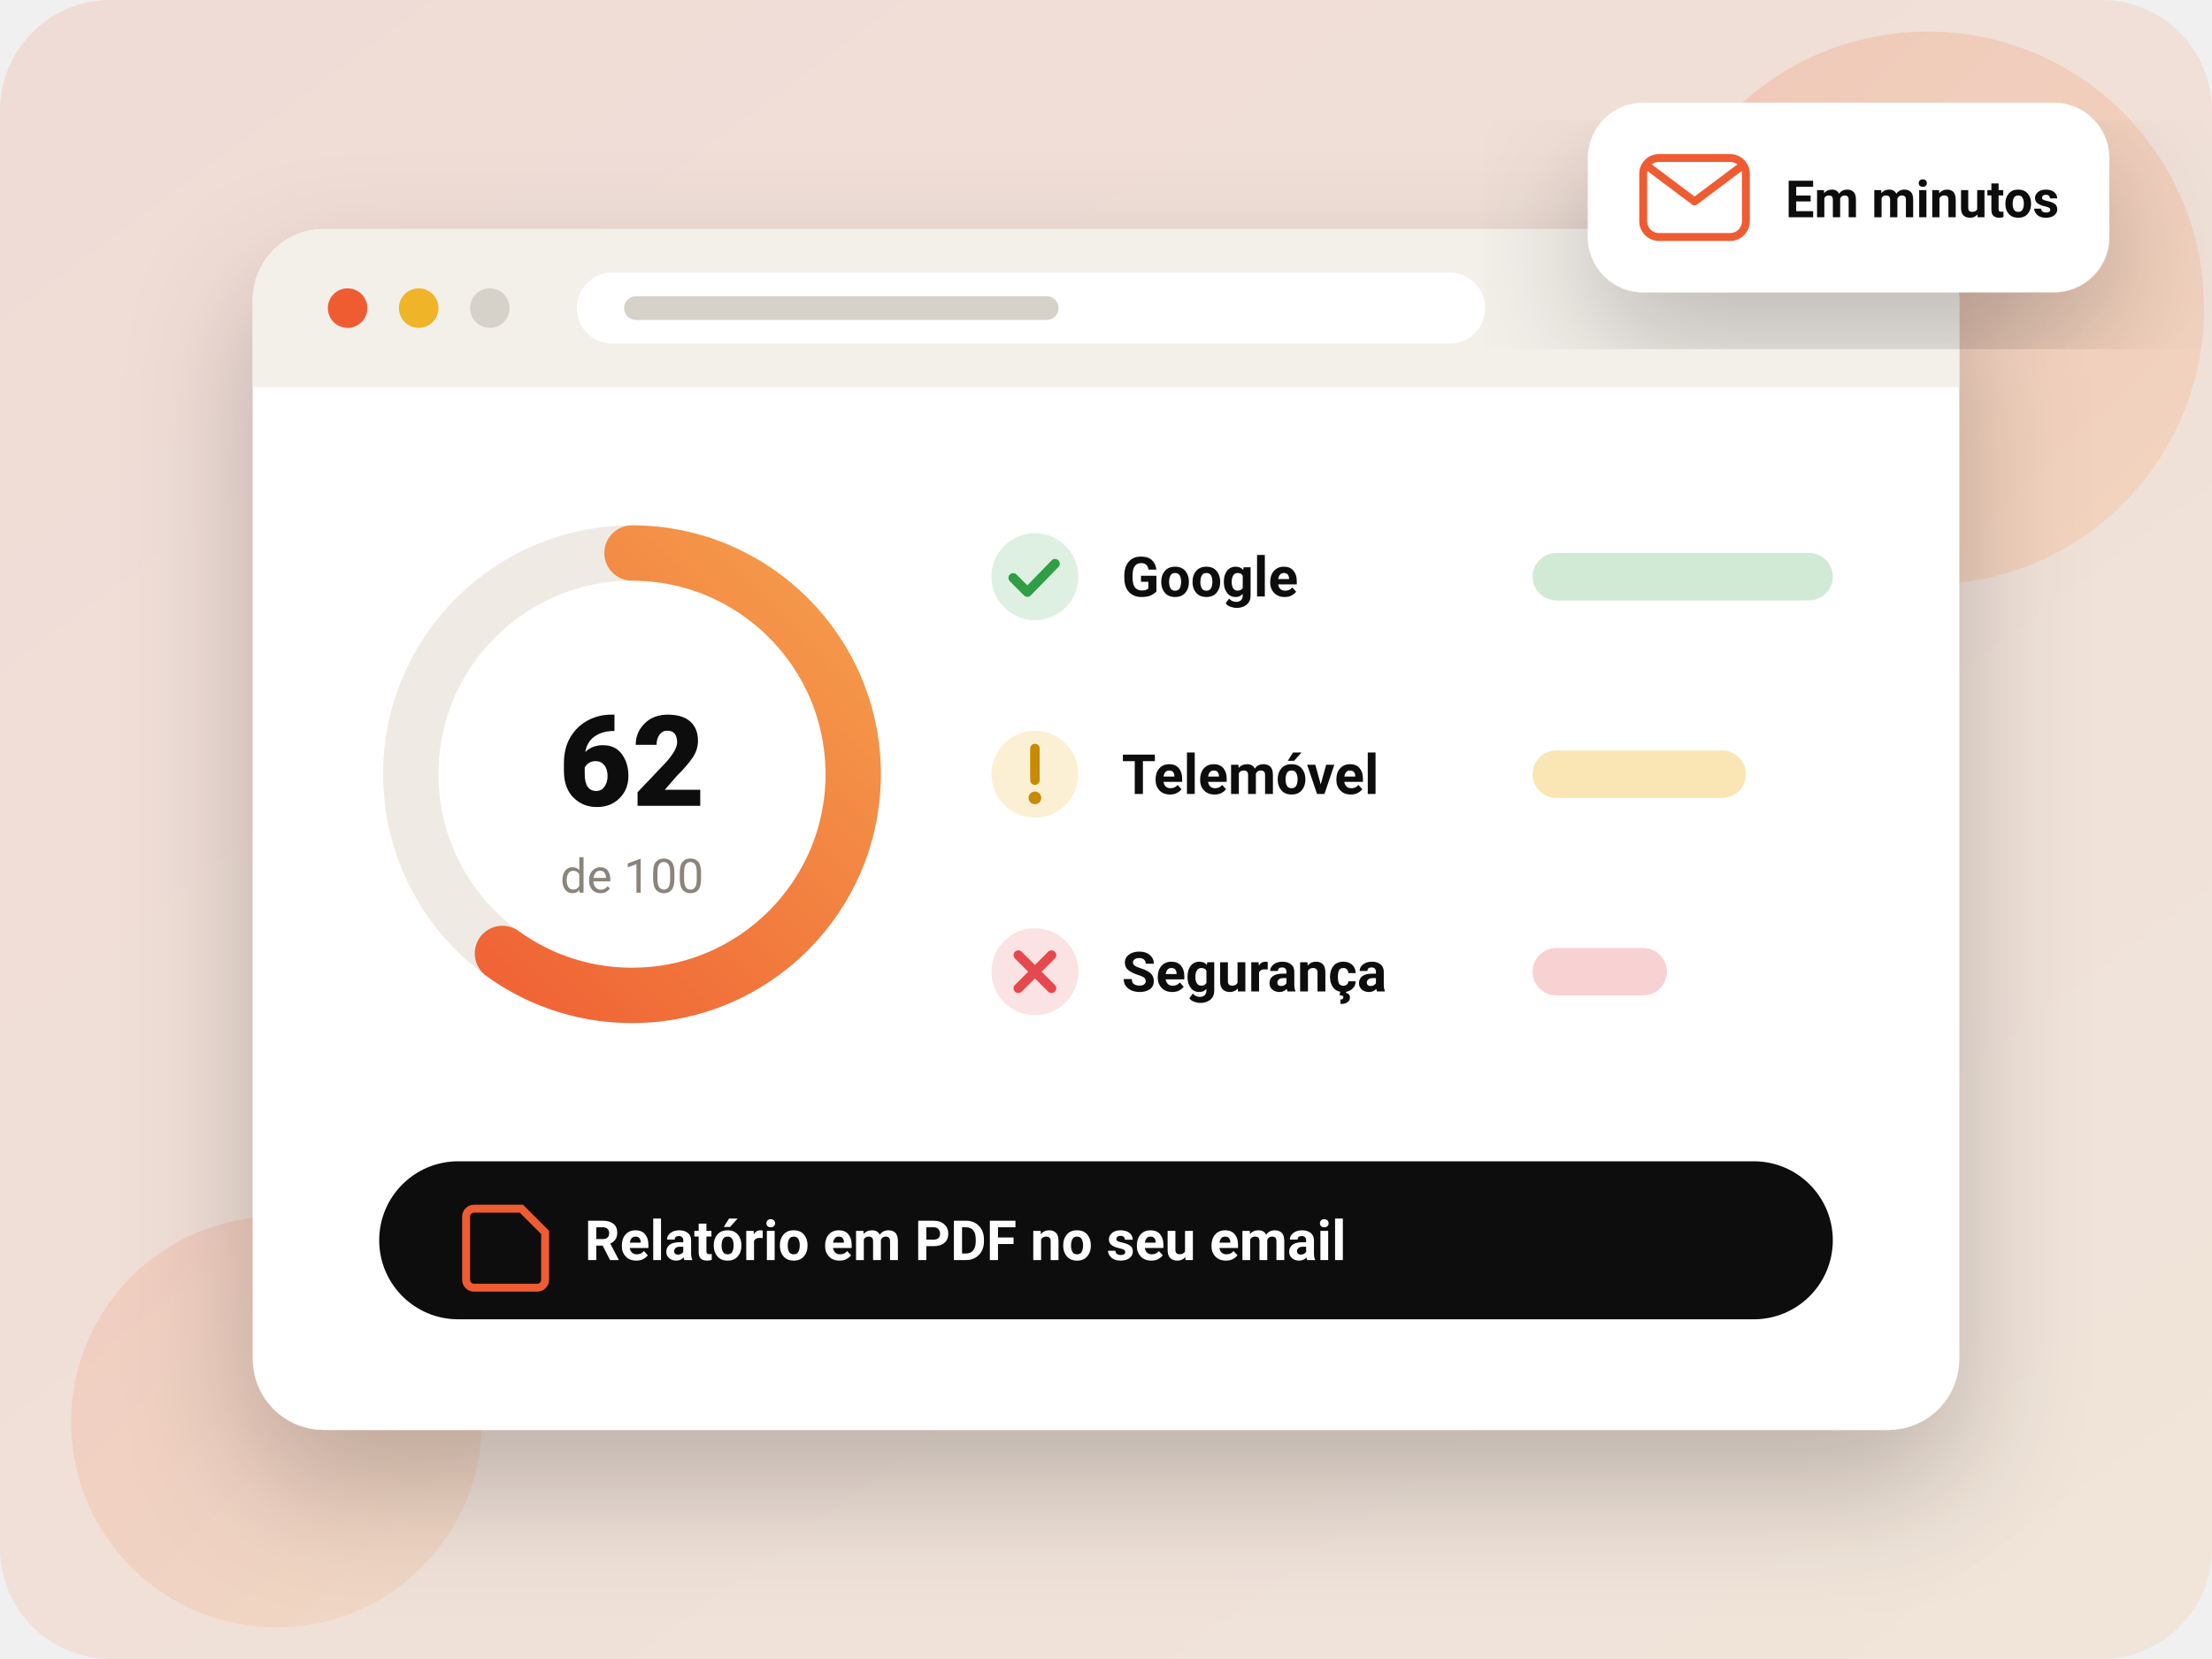
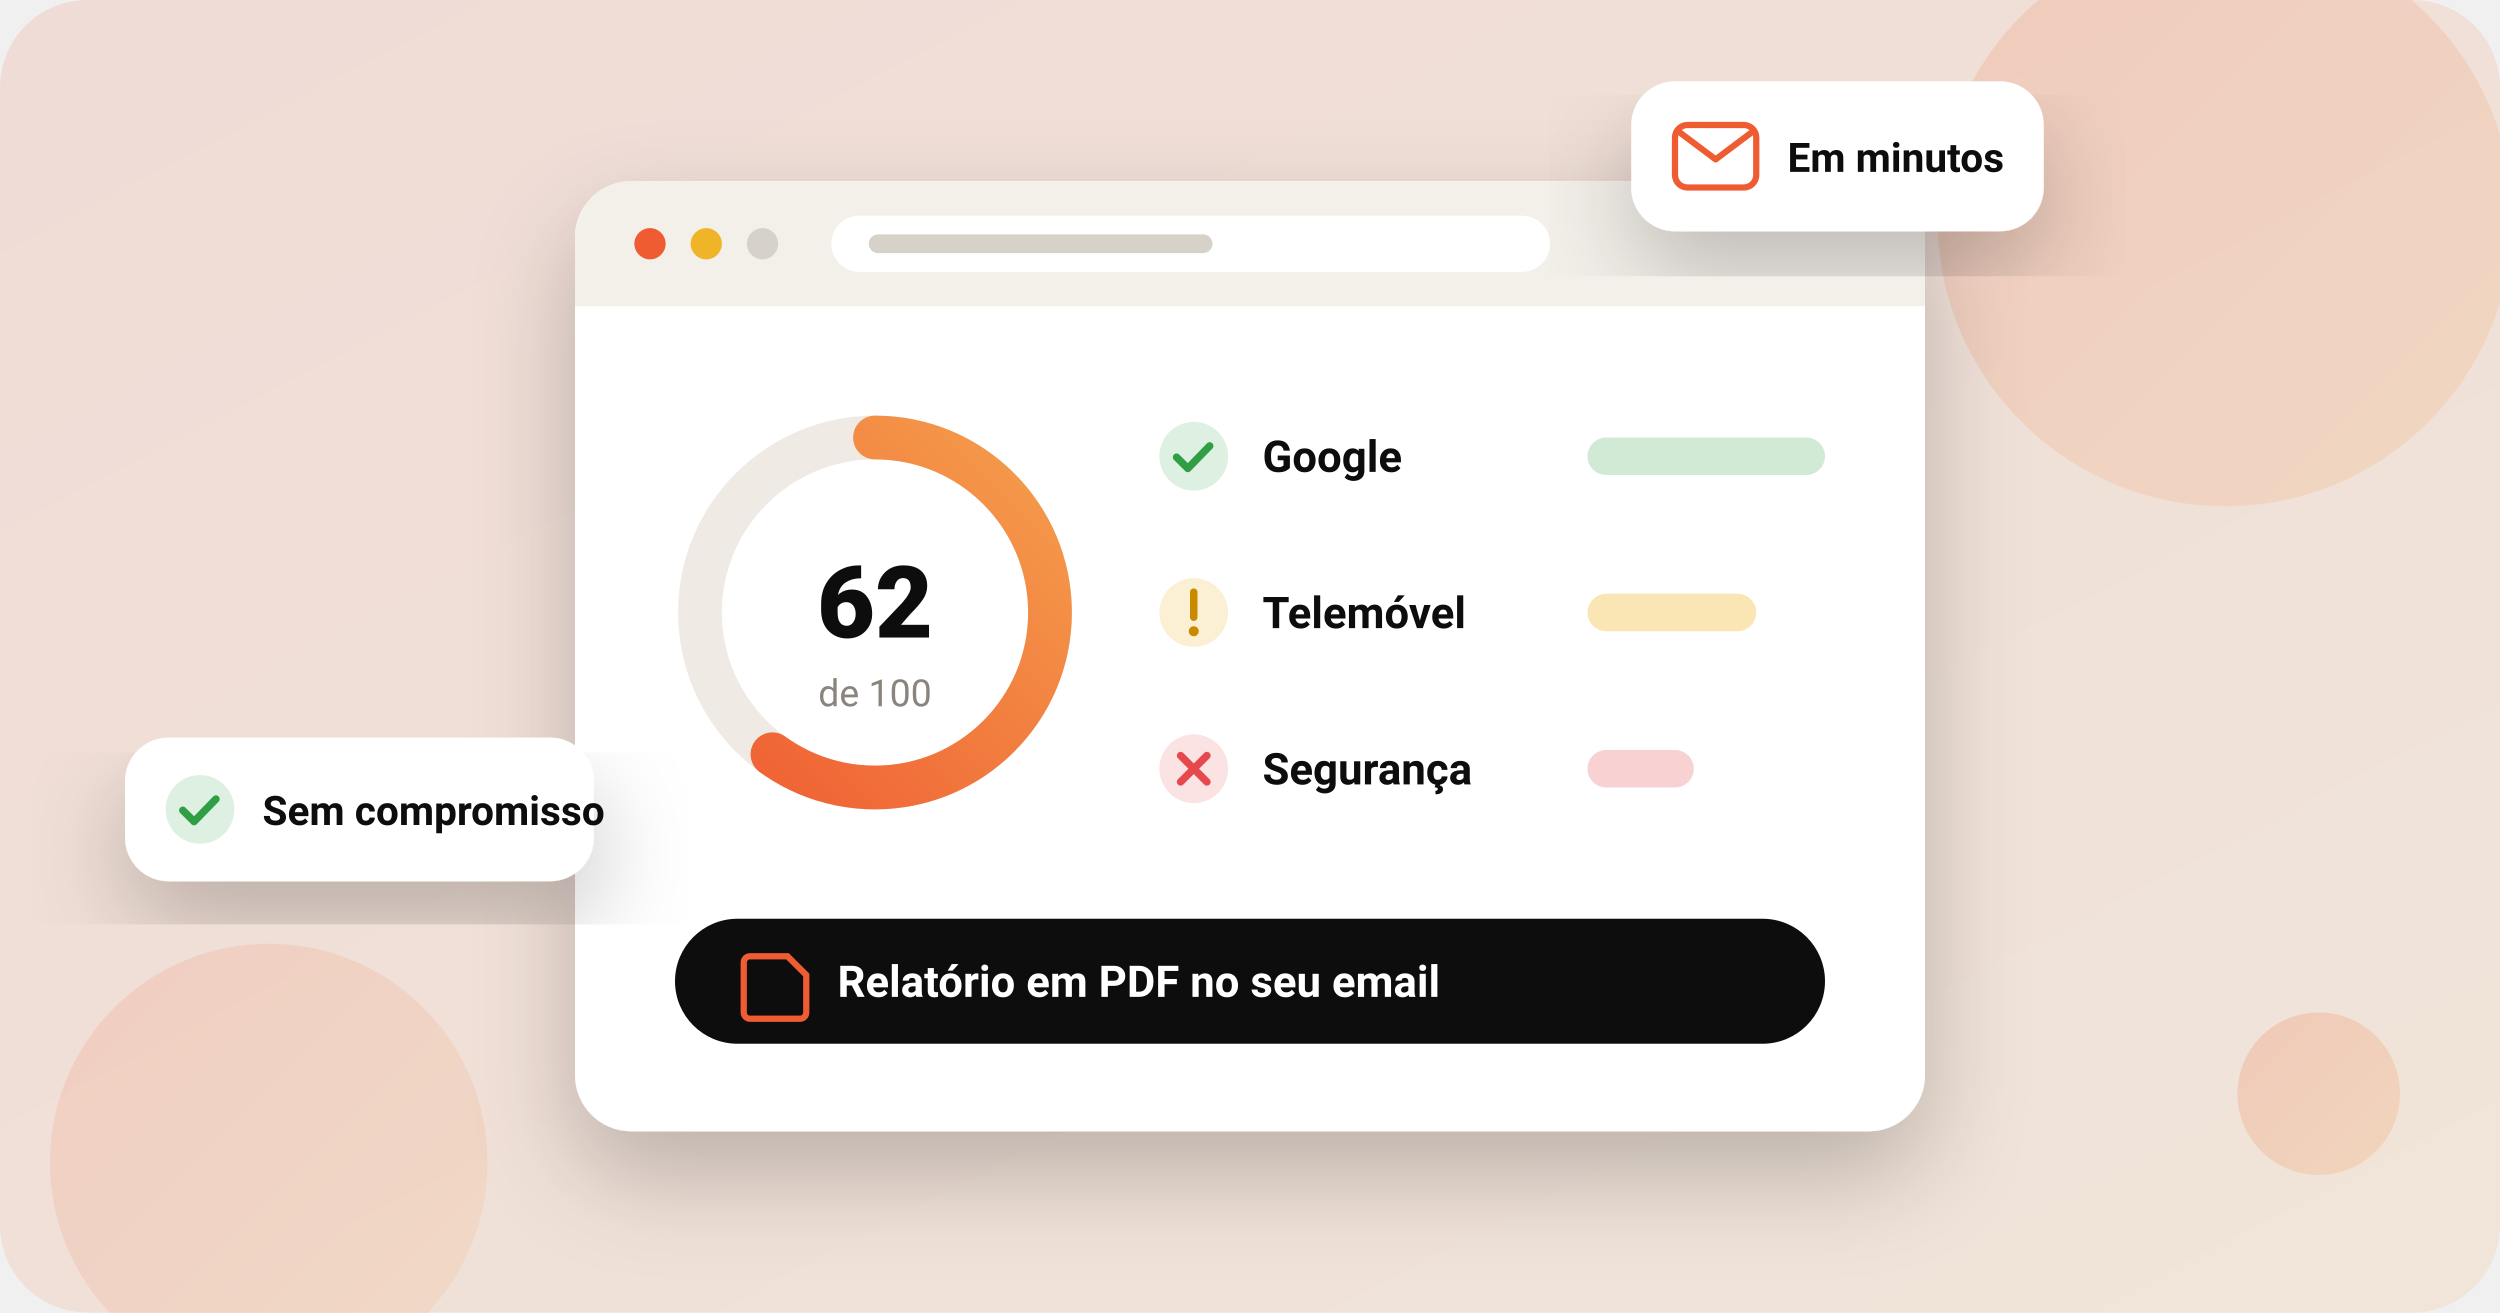
- <svg xmlns="http://www.w3.org/2000/svg" viewBox="0 0 560 420" role="img" aria-labelledby="vnd-promo-t">
+ <svg xmlns="http://www.w3.org/2000/svg" viewBox="0 0 800 420" role="img" aria-labelledby="vnd-promo-t">
  <defs>
    <linearGradient id="vnd-g" x1="0" y1="0" x2="1" y2="1">
      <stop offset="0" stop-color="#ef5c32" />
      <stop offset="1" stop-color="#f59e4c" />
    </linearGradient>
    <filter id="vnd-s" x="-20%" y="-20%" width="140%" height="150%">
      <feDropShadow dx="0" dy="14" stdDeviation="16" flood-color="#000" flood-opacity=".22" />
    </filter>
  </defs>
-   <rect x="0" y="0" width="560" height="420" rx="28" fill="url(#vnd-g)" opacity=".14" />
-   <circle cx="488" cy="78" r="70" fill="url(#vnd-g)" opacity=".18" />
-   <circle cx="70" cy="360" r="52" fill="url(#vnd-g)" opacity=".14" />
+   <rect x="0" y="0" width="800" height="420" rx="28" fill="url(#vnd-g)" opacity=".14" />
+   <circle cx="712" cy="70" r="92" fill="url(#vnd-g)" opacity=".16" />
+   <circle cx="86" cy="372" r="70" fill="url(#vnd-g)" opacity=".13" />
+   <circle cx="742" cy="350" r="26" fill="url(#vnd-g)" opacity=".2" />
+   <g transform="translate(120 0)">
+     <g filter="url(#vnd-s)">
+       <rect x="64" y="58" width="432" height="304" rx="18" fill="#ffffff" />
+     </g>
+     <path d="M82 58h396a18 18 0 0 1 18 18v22H64V76a18 18 0 0 1 18-18z" fill="#f3efe9" />
+     <circle cx="88" cy="78" r="5" fill="#ef5c32" />
+     <circle cx="106" cy="78" r="5" fill="#f0b429" />
+     <circle cx="124" cy="78" r="5" fill="#d6d1c9" />
+     <rect x="146" y="69" width="230" height="18" rx="9" fill="#ffffff" />
+     <rect x="158" y="75" width="110" height="6" rx="3" fill="#d6d1c9" />
+     <circle cx="160" cy="196" r="56" fill="none" stroke="#efeae3" stroke-width="14" />
+     <circle cx="160" cy="196" r="56" fill="none" stroke="url(#vnd-g)" stroke-width="14" stroke-linecap="round" stroke-dasharray="211 352" transform="rotate(-90 160 196)" />
+     <text x="160" y="204" text-anchor="middle" font-family="system-ui, -apple-system, Segoe UI, Roboto, sans-serif" font-size="32" font-weight="800" fill="#0d0d0d">62</text>
+     <text x="160" y="226" text-anchor="middle" font-family="system-ui, -apple-system, Segoe UI, Roboto, sans-serif" font-size="12" fill="#8a847c">de 100</text>
+     <g font-family="system-ui, -apple-system, Segoe UI, Roboto, sans-serif" font-size="14" font-weight="600" fill="#0d0d0d">
+       <circle cx="262" cy="146" r="11" fill="#2f9e44" opacity=".16" />
+       <path d="M256.5 146.3l3.6 3.6 7-7.2" fill="none" stroke="#2f9e44" stroke-width="2.4" stroke-linecap="round" stroke-linejoin="round" />
+       <text x="284" y="151">Google</text>
+       <rect x="388" y="140" width="76" height="12" rx="6" fill="#2f9e44" opacity=".22" />
+       <circle cx="262" cy="196" r="11" fill="#f0b429" opacity=".2" />
+       <path d="M262 189.5v8" stroke="#c98a00" stroke-width="2.4" stroke-linecap="round" />
+       <circle cx="262" cy="202" r="1.6" fill="#c98a00" />
+       <text x="284" y="201">Telemóvel</text>
+       <rect x="388" y="190" width="54" height="12" rx="6" fill="#f0b429" opacity=".35" />
+       <circle cx="262" cy="246" r="11" fill="#e5484d" opacity=".16" />
+       <path d="M257.8 241.8l8.4 8.4M266.2 241.8l-8.4 8.4" stroke="#e5484d" stroke-width="2.4" stroke-linecap="round" />
+       <text x="284" y="251">Segurança</text>
+       <rect x="388" y="240" width="34" height="12" rx="6" fill="#e5484d" opacity=".25" />
+     </g>
+     <rect x="96" y="294" width="368" height="40" rx="20" fill="#0d0d0d" />
+     <path d="M120 306h12l6 6v12a2 2 0 0 1-2 2h-16a2 2 0 0 1-2-2v-16a2 2 0 0 1 2-2z" fill="none" stroke="#ef5c32" stroke-width="2" />
+     <text x="148" y="319" font-family="system-ui, -apple-system, Segoe UI, Roboto, sans-serif" font-size="14" font-weight="700" fill="#ffffff">Relatório em PDF no seu email</text>
+     <g filter="url(#vnd-s)">
+       <rect x="402" y="26" width="132" height="48" rx="14" fill="#ffffff" />
+     </g>
+     <rect x="416" y="40" width="26" height="20" rx="4" fill="none" stroke="#ef5c32" stroke-width="2" />
+     <path d="M417 42l12 9 12-9" fill="none" stroke="#ef5c32" stroke-width="2" stroke-linejoin="round" />
+     <text x="452" y="55" font-family="system-ui, -apple-system, Segoe UI, Roboto, sans-serif" font-size="13" font-weight="700" fill="#0d0d0d">Em minutos</text>
+   </g>
  <g filter="url(#vnd-s)">
-     <rect x="64" y="58" width="432" height="304" rx="18" fill="#ffffff" />
+     <rect x="40" y="236" width="150" height="46" rx="14" fill="#ffffff" />
  </g>
-   <path d="M82 58h396a18 18 0 0 1 18 18v22H64V76a18 18 0 0 1 18-18z" fill="#f3efe9" />
-   <circle cx="88" cy="78" r="5" fill="#ef5c32" />
-   <circle cx="106" cy="78" r="5" fill="#f0b429" />
-   <circle cx="124" cy="78" r="5" fill="#d6d1c9" />
-   <rect x="146" y="69" width="230" height="18" rx="9" fill="#ffffff" />
-   <rect x="158" y="75" width="110" height="6" rx="3" fill="#d6d1c9" />
-   <circle cx="160" cy="196" r="56" fill="none" stroke="#efeae3" stroke-width="14" />
-   <circle cx="160" cy="196" r="56" fill="none" stroke="url(#vnd-g)" stroke-width="14" stroke-linecap="round" stroke-dasharray="211 352" transform="rotate(-90 160 196)" />
-   <text x="160" y="204" text-anchor="middle" font-family="system-ui, -apple-system, Segoe UI, Roboto, sans-serif" font-size="32" font-weight="800" fill="#0d0d0d">62</text>
-   <text x="160" y="226" text-anchor="middle" font-family="system-ui, -apple-system, Segoe UI, Roboto, sans-serif" font-size="12" fill="#8a847c">de 100</text>
-   <g font-family="system-ui, -apple-system, Segoe UI, Roboto, sans-serif" font-size="14" font-weight="600" fill="#0d0d0d">
-     <circle cx="262" cy="146" r="11" fill="#2f9e44" opacity=".16" />
-     <path d="M256.5 146.3l3.6 3.6 7-7.2" fill="none" stroke="#2f9e44" stroke-width="2.4" stroke-linecap="round" stroke-linejoin="round" />
-     <text x="284" y="151">Google</text>
-     <rect x="388" y="140" width="76" height="12" rx="6" fill="#2f9e44" opacity=".22" />
-     <circle cx="262" cy="196" r="11" fill="#f0b429" opacity=".2" />
-     <path d="M262 189.5v8" stroke="#c98a00" stroke-width="2.4" stroke-linecap="round" />
-     <circle cx="262" cy="202" r="1.6" fill="#c98a00" />
-     <text x="284" y="201">Telemóvel</text>
-     <rect x="388" y="190" width="54" height="12" rx="6" fill="#f0b429" opacity=".35" />
-     <circle cx="262" cy="246" r="11" fill="#e5484d" opacity=".16" />
-     <path d="M257.8 241.8l8.4 8.4M266.2 241.8l-8.4 8.4" stroke="#e5484d" stroke-width="2.4" stroke-linecap="round" />
-     <text x="284" y="251">Segurança</text>
-     <rect x="388" y="240" width="34" height="12" rx="6" fill="#e5484d" opacity=".25" />
-   </g>
-   <rect x="96" y="294" width="368" height="40" rx="20" fill="#0d0d0d" />
-   <path d="M120 306h12l6 6v12a2 2 0 0 1-2 2h-16a2 2 0 0 1-2-2v-16a2 2 0 0 1 2-2z" fill="none" stroke="#ef5c32" stroke-width="2" />
-   <text x="148" y="319" font-family="system-ui, -apple-system, Segoe UI, Roboto, sans-serif" font-size="14" font-weight="700" fill="#ffffff">Relatório em PDF no seu email</text>
-   <g filter="url(#vnd-s)">
-     <rect x="402" y="26" width="132" height="48" rx="14" fill="#ffffff" />
-   </g>
-   <rect x="416" y="40" width="26" height="20" rx="4" fill="none" stroke="#ef5c32" stroke-width="2" />
-   <path d="M417 42l12 9 12-9" fill="none" stroke="#ef5c32" stroke-width="2" stroke-linejoin="round" />
-   <text x="452" y="55" font-family="system-ui, -apple-system, Segoe UI, Roboto, sans-serif" font-size="13" font-weight="700" fill="#0d0d0d">Em minutos</text>
+   <circle cx="64" cy="259" r="11" fill="#2f9e44" opacity=".16" />
+   <path d="M58.5 259.3l3.6 3.6 7-7.2" fill="none" stroke="#2f9e44" stroke-width="2.4" stroke-linecap="round" stroke-linejoin="round" />
+   <text x="84" y="264" font-family="system-ui, -apple-system, Segoe UI, Roboto, sans-serif" font-size="13" font-weight="700" fill="#0d0d0d">Sem compromisso</text>
</svg>
